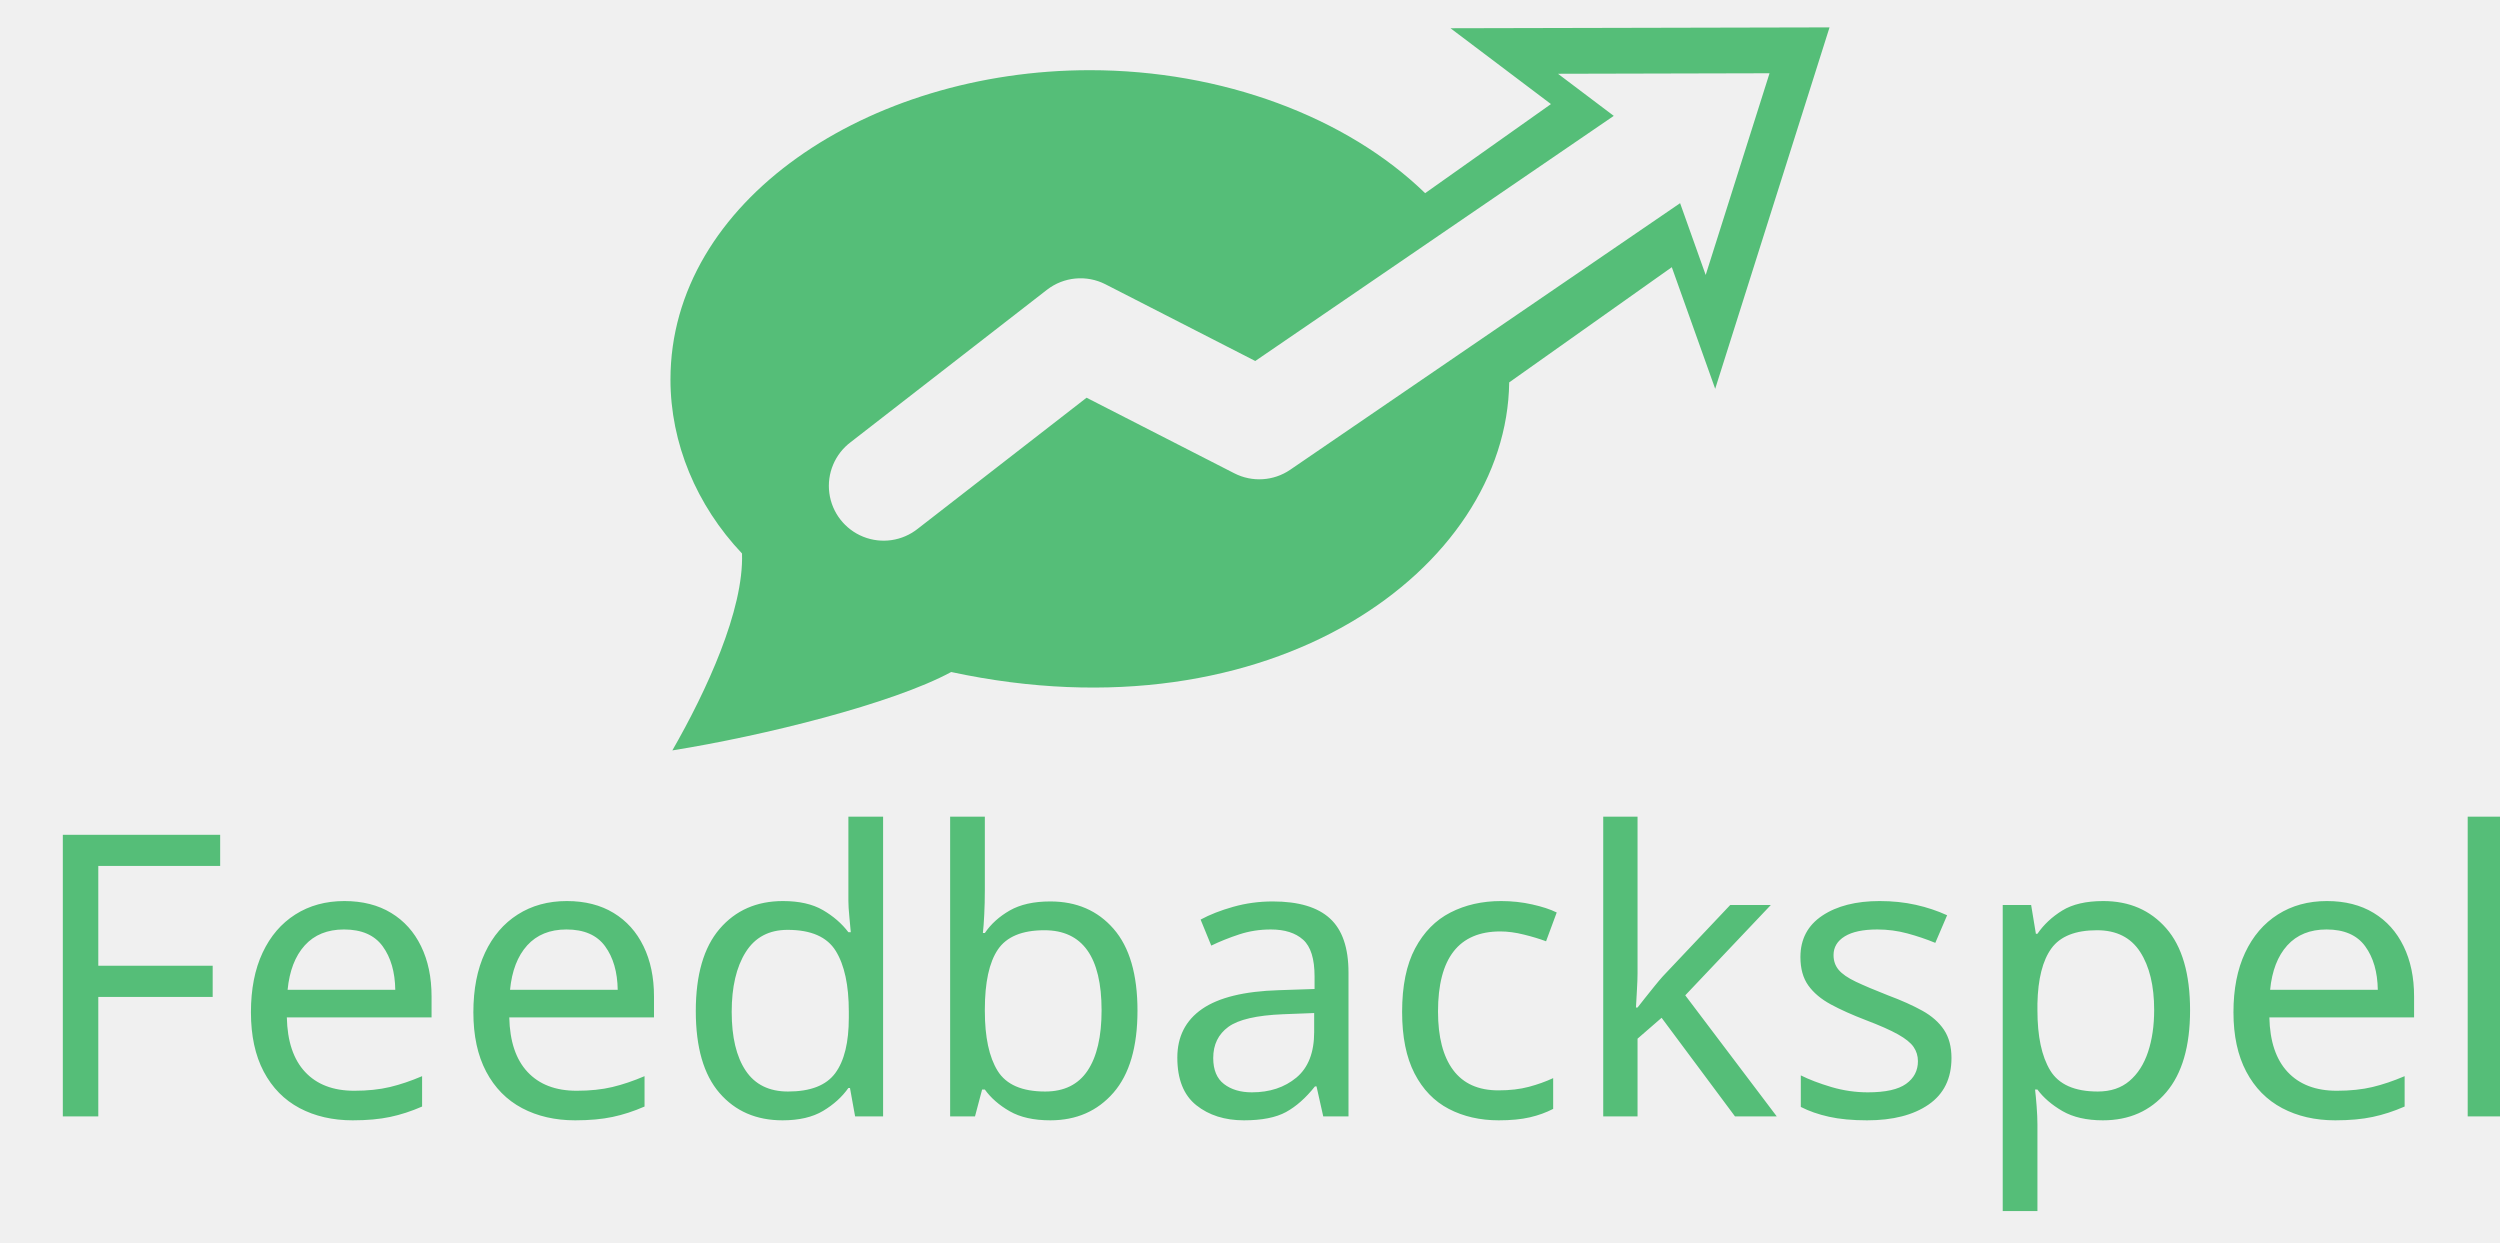
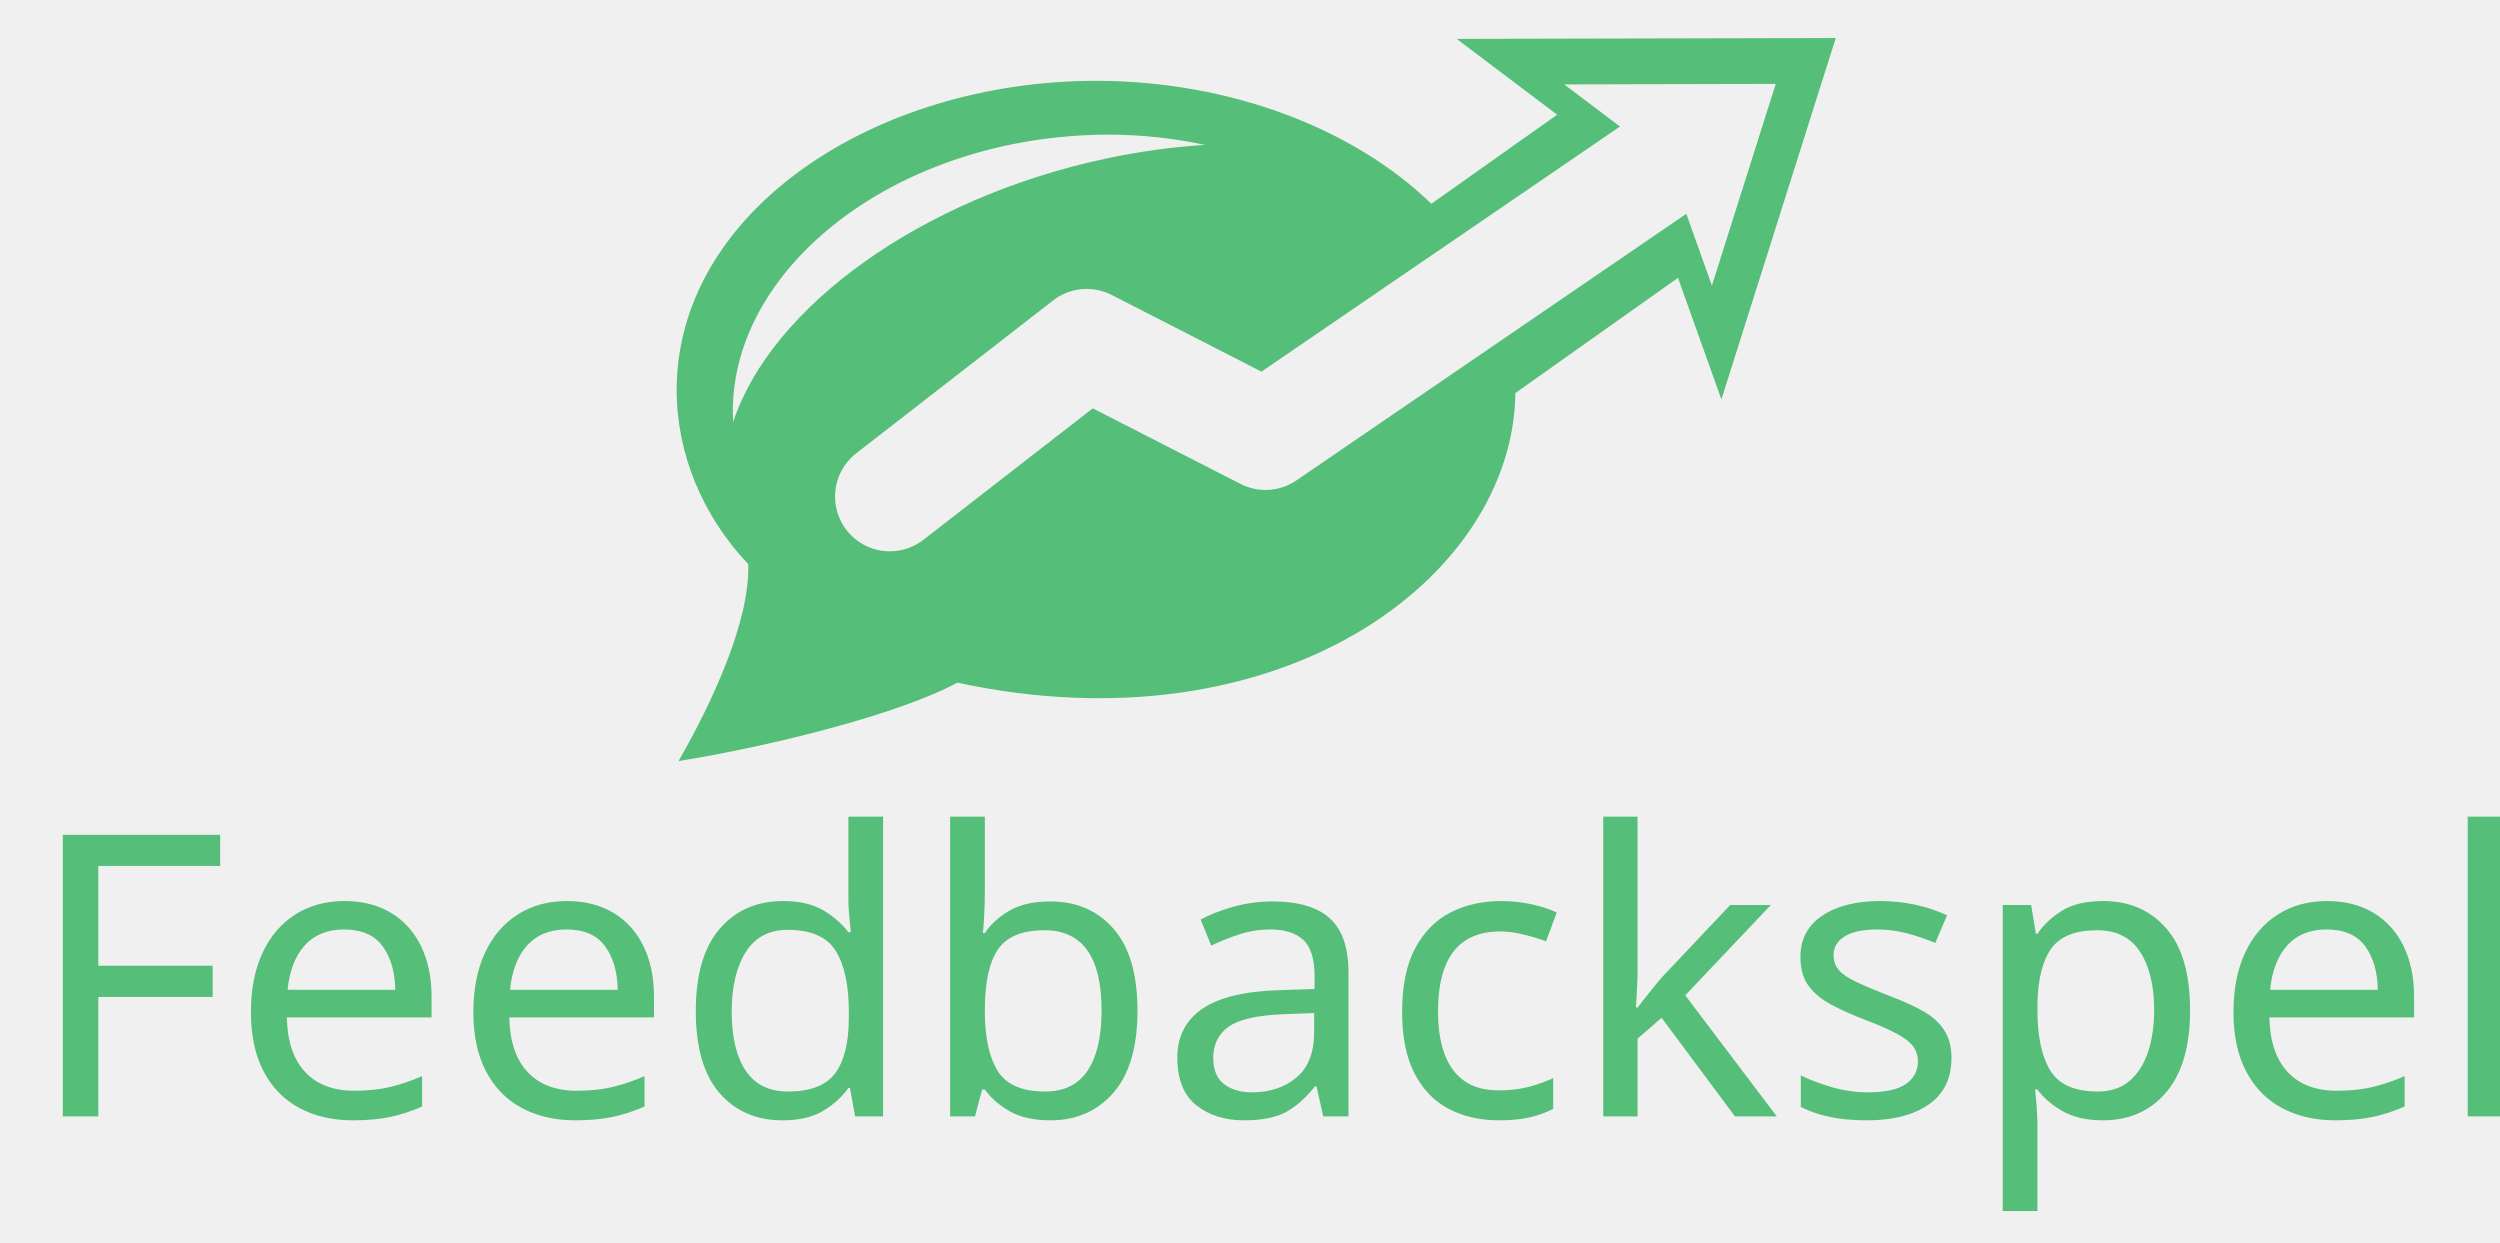
<svg xmlns="http://www.w3.org/2000/svg" id="svg2" xml:space="preserve" enable-background="new 0 0 512 512" viewBox="0 0 912.84 453.629" height="453.629" width="912.84" y="0px" x="0px" version="1.1">
  <defs id="defs7">
    <marker orient="auto" refY="0" refX="0" id="DotS" style="overflow:visible">
      <path id="path3941" d="m -2.5,-1 c 0,2.76 -2.24,5 -5,5 -2.76,0 -5,-2.24 -5,-5 0,-2.76 2.24,-5 5,-5 2.76,0 5,2.24 5,5 z" style="fill-rule:evenodd;stroke:#000000;stroke-width:1pt" transform="matrix(0.2,0,0,0.2,1.48,0.2)" />
    </marker>
    <marker orient="auto" refY="0" refX="0" id="DotM" style="overflow:visible">
      <path id="path3938" d="m -2.5,-1 c 0,2.76 -2.24,5 -5,5 -2.76,0 -5,-2.24 -5,-5 0,-2.76 2.24,-5 5,-5 2.76,0 5,2.24 5,5 z" style="fill-rule:evenodd;stroke:#000000;stroke-width:1pt" transform="matrix(0.4,0,0,0.4,2.96,0.4)" />
    </marker>
    <marker orient="auto" refY="0" refX="0" id="Arrow2Send" style="overflow:visible">
      <path id="path3907" style="fill-rule:evenodd;stroke-width:0.625;stroke-linejoin:round" d="M 8.719,4.034 -2.207,0.016 8.719,-4.002 c -1.745,2.372 -1.735,5.617 -6e-7,8.035 z" transform="matrix(-0.3,0,0,-0.3,0.69,0)" />
    </marker>
    <marker orient="auto" refY="0" refX="0" id="Arrow2Mend" style="overflow:visible">
      <path id="path3901" style="fill-rule:evenodd;stroke-width:0.625;stroke-linejoin:round" d="M 8.719,4.034 -2.207,0.016 8.719,-4.002 c -1.745,2.372 -1.735,5.617 -6e-7,8.035 z" transform="scale(-0.6,-0.6)" />
    </marker>
  </defs>
-   <path style="fill:#55be78;fill-opacity:1;stroke:none" d="M 668.029,10 529.623,10.312 566.311,38 520.373,70.531 C 491.707,42.695 446.189,25.625 397.936,25.625 c -80.887,0 -153.125,47.708 -153.125,112.969 0,23.147 9.435,45.865 26.125,63.5 0.705,20.666 -13.049,50.313 -25.437,71.906 33.203,-5.307 80.404,-17.028 101.812,-28.625 117.278,25.238 202.895,-37.81 203.75,-105.75 l 59.375,-42.063 15.844,44.406 L 668.029,10 z m -21.906,16.75 -23.313,73.656 -9.344,-26.219 -142.375,97.344 a 20.002,20.002 0 0 1 -20.406,1.281 l -53.937,-27.594 -61.594,47.813 a 20.002,20.002 0 1 1 -24.531,-31.594 l 71.656,-55.625 a 20.002,20.002 0 0 1 21.375,-2 l 54.688,28 130.906,-89.5 -20.375,-15.375 77.25,-0.187 z" id="speech-bubble-2-icon-3-35-9-94-6-0-6-3-7-0-2-2-0" />
  <flowRoot xml:space="preserve" id="flowRoot3754" style="font-size:40px;font-style:normal;font-variant:normal;font-weight:normal;font-stretch:normal;line-height:125%;letter-spacing:0px;word-spacing:0px;fill:#ffffff;fill-opacity:1;stroke:none;font-family:Poiret One;-inkscape-font-specification:Poiret One" transform="translate(-18.81055,10)">
    <flowRegion id="flowRegion3756">
      <rect style="fill:#ffffff;fill-opacity:1" id="rect3758" width="1571.429" height="577.143" x="-188.571" y="191.886" />
    </flowRegion>
    <flowPara id="flowPara3760" />
  </flowRoot>
  <text xml:space="preserve" style="font-size:40px;font-style:normal;font-variant:normal;font-weight:normal;font-stretch:normal;line-height:125%;letter-spacing:0px;word-spacing:0px;fill:#55be78;fill-opacity:1;stroke:none;font-family:Arial;-inkscape-font-specification:Arial" x="8.97" y="407.63" id="text3010">
    <tspan id="tspan3012" x="8.97" y="407.63" style="font-size:144px;font-family:'Lobster 1.4';-inkscape-font-specification:'Lobster 1.4';fill:#55be78;fill-opacity:1">Feedbackspel.nl</tspan>
  </text>
+   <path style="fill:#55be78;fill-opacity:1" d="m 670.294,13.885 -138.406,0.313 36.688,27.687 -45.938,32.531 c -28.666,-27.836 -74.184,-44.906 -122.437,-44.906 -80.887,0 -153.125,47.708 -153.125,112.969 0,23.147 9.435,45.865 26.125,63.5 0.705,20.666 -13.049,50.313 -25.438,71.906 33.203,-5.307 80.405,-17.028 101.813,-28.625 117.278,25.238 202.895,-37.81 203.75,-105.75 l 59.375,-42.062 15.844,44.406 41.75,-131.969 z m -21.906,16.75 -23.312,73.656 -9.344,-26.219 -142.375,97.344 a 20.002,20.002 0 0 1 -20.406,1.281 l -53.938,-27.594 -61.594,47.812 a 20.002,20.002 0 1 1 -24.531,-31.594 l 71.656,-55.625 a 20.002,20.002 0 0 1 21.375,-2 l 54.688,28 130.906,-89.5 -20.375,-15.375 77.25,-0.188 z m -244.281,18.531 c 12.472,-0.037 24.533,1.277 35.875,3.75 -11.548,0.703 -23.548,2.322 -35.781,4.906 -68.096,14.383 -122.683,54.404 -136.5,96.25 -2.856,-50.745 49.645,-96.948 119.156,-104 5.817,-0.59 11.581,-0.889 17.25,-0.906 z" id="speech-bubble-2-icon-3-35-9-94-6-0-6-3-7-0-2-2-0-1" />
</svg>
